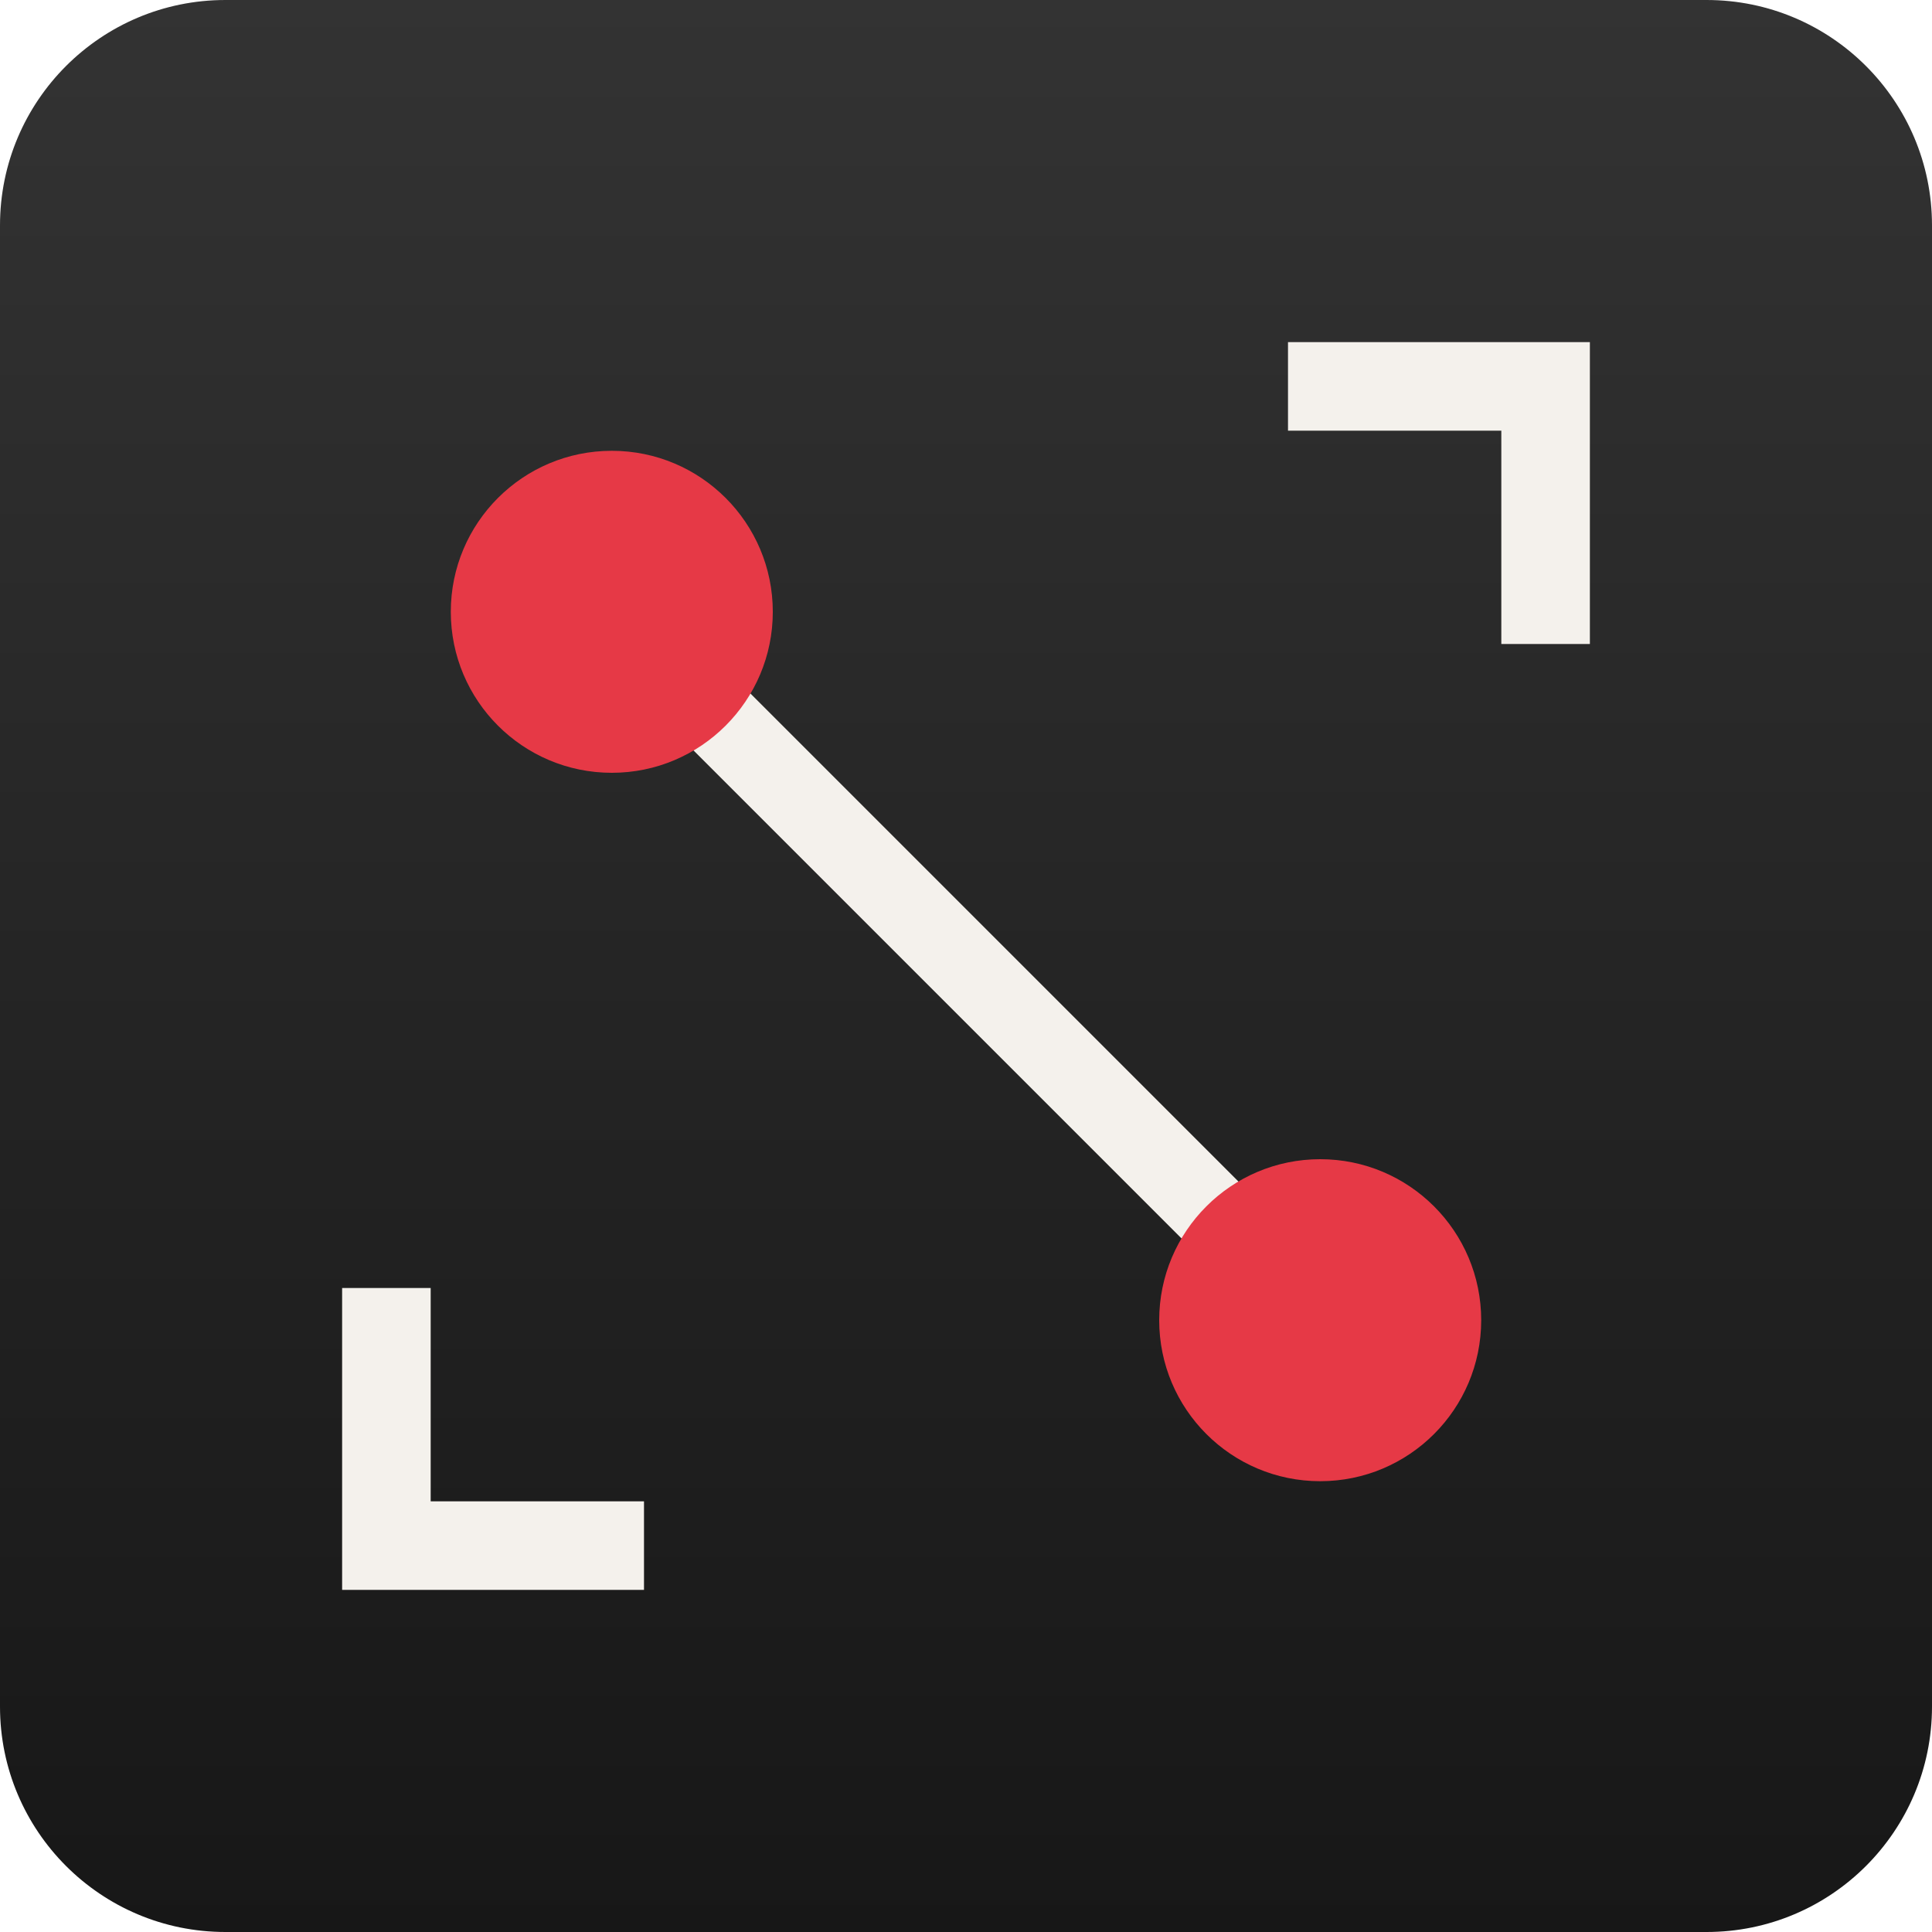
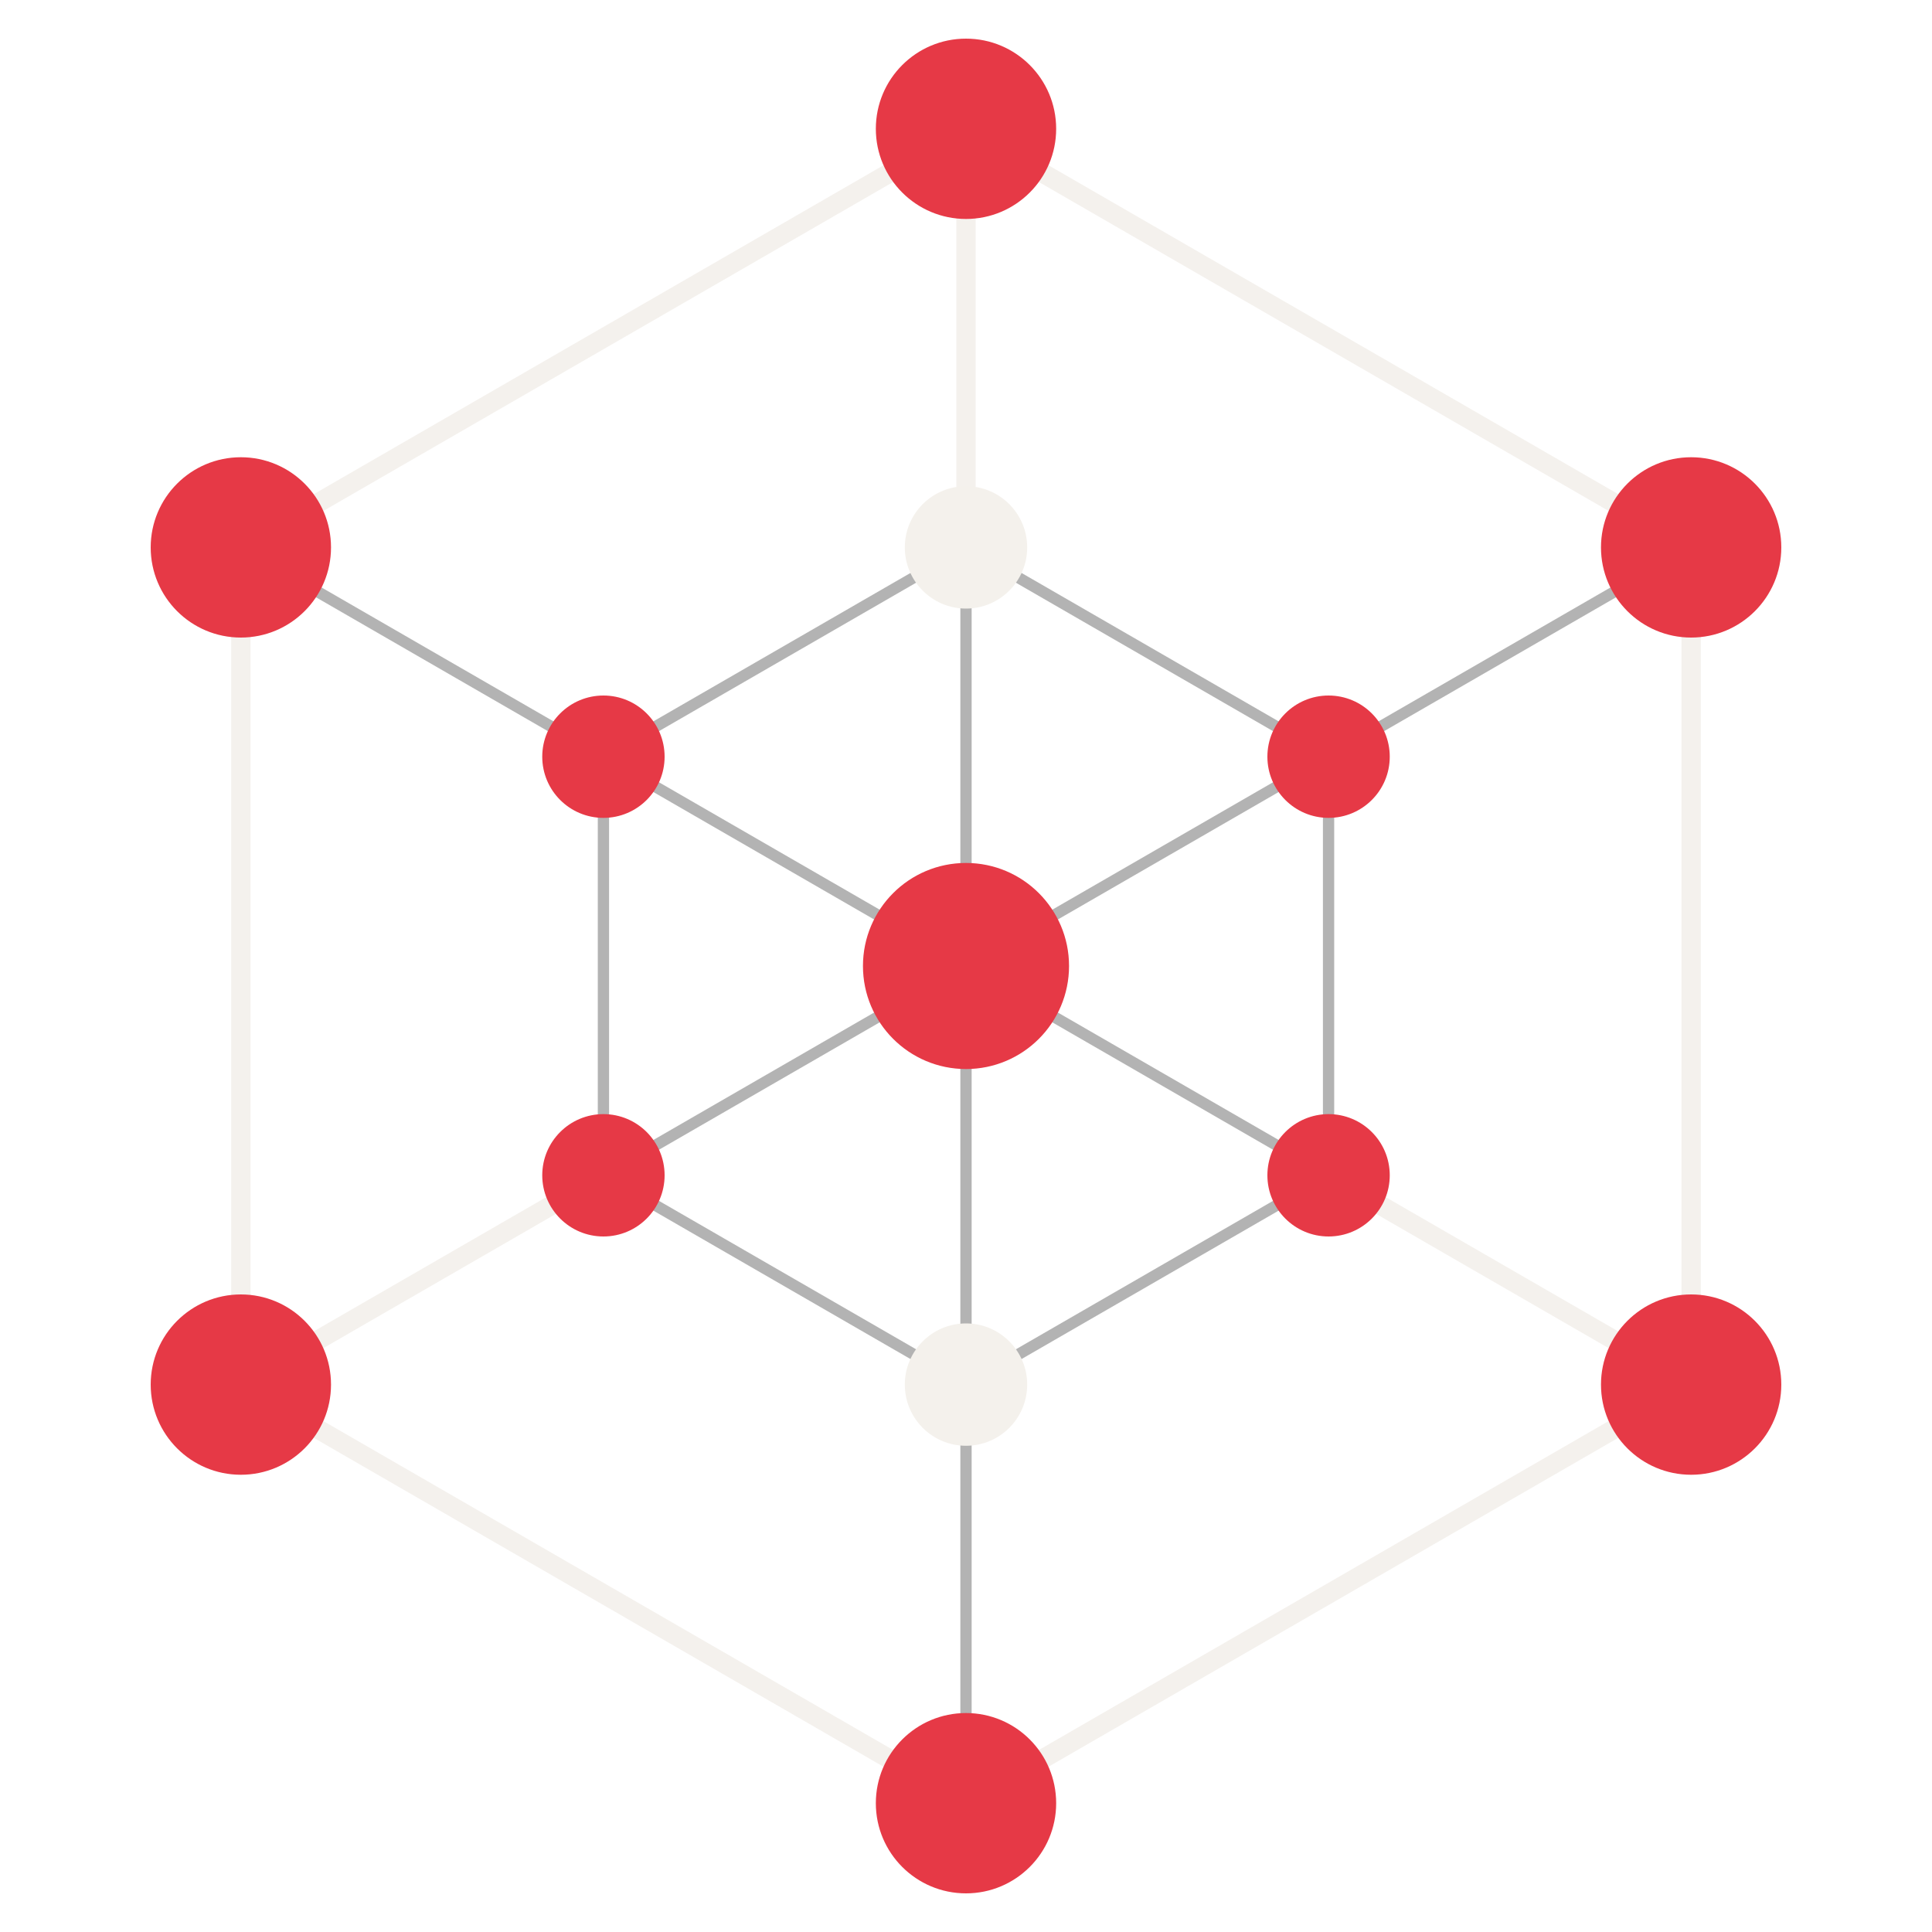
- <svg xmlns="http://www.w3.org/2000/svg" width="512" height="512" viewBox="0 0 120 120">
-   <defs>
-     <linearGradient id="gt" x1="0" y1="0" x2="0" y2="1">
-       <stop offset="0%" stop-color="#333333" />
-       <stop offset="100%" stop-color="#171717" />
-     </linearGradient>
-   </defs>
-   <rect width="120" height="120" rx="14" fill="url(#gt)" />
-   <path d="M38,38 L82,82" stroke="#F4F1EC" stroke-width="5" />
-   <path d="M80,24 L96,24 L96,40" fill="none" stroke="#F4F1EC" stroke-width="5.5" />
-   <path d="M24,80 L24,96 L40,96" fill="none" stroke="#F4F1EC" stroke-width="5.5" />
-   <circle cx="38" cy="38" r="10" fill="#E63946" />
-   <circle cx="82" cy="82" r="10" fill="#E63946" />
+ <svg xmlns="http://www.w3.org/2000/svg" viewBox="0 0 600 600" width="600" height="600">
+   <line x1="300.0" y1="40.0" x2="525.2" y2="170.0" stroke="#F4F1EC" stroke-opacity="0.95" stroke-width="6" stroke-linecap="round" />
+   <line x1="525.2" y1="170.0" x2="525.2" y2="430.0" stroke="#F4F1EC" stroke-opacity="0.95" stroke-width="6" stroke-linecap="round" />
+   <line x1="525.2" y1="430.0" x2="300.0" y2="560.0" stroke="#F4F1EC" stroke-opacity="0.95" stroke-width="6" stroke-linecap="round" />
+   <line x1="300.0" y1="560.0" x2="74.8" y2="430.0" stroke="#F4F1EC" stroke-opacity="0.95" stroke-width="6" stroke-linecap="round" />
+   <line x1="74.8" y1="430.0" x2="74.8" y2="170.0" stroke="#F4F1EC" stroke-opacity="0.95" stroke-width="6" stroke-linecap="round" />
+   <line x1="74.8" y1="170.0" x2="300.0" y2="40.0" stroke="#F4F1EC" stroke-opacity="0.95" stroke-width="6" stroke-linecap="round" />
+   <line x1="300.0" y1="170.0" x2="412.6" y2="235.0" stroke="#8a8a8a" stroke-opacity="0.65" stroke-width="3.5" stroke-linecap="round" />
+   <line x1="412.6" y1="235.0" x2="412.6" y2="365.0" stroke="#8a8a8a" stroke-opacity="0.65" stroke-width="3.5" stroke-linecap="round" />
+   <line x1="412.6" y1="365.0" x2="300.0" y2="430.0" stroke="#8a8a8a" stroke-opacity="0.65" stroke-width="3.5" stroke-linecap="round" />
+   <line x1="300.0" y1="430.0" x2="187.4" y2="365.0" stroke="#8a8a8a" stroke-opacity="0.65" stroke-width="3.5" stroke-linecap="round" />
+   <line x1="187.4" y1="365.0" x2="187.4" y2="235.0" stroke="#8a8a8a" stroke-opacity="0.65" stroke-width="3.5" stroke-linecap="round" />
+   <line x1="187.4" y1="235.0" x2="300.0" y2="170.0" stroke="#8a8a8a" stroke-opacity="0.65" stroke-width="3.5" stroke-linecap="round" />
+   <line x1="300.0" y1="40.0" x2="300.0" y2="170.0" stroke="#F4F1EC" stroke-opacity="0.95" stroke-width="6" stroke-linecap="round" />
+   <line x1="525.2" y1="170.0" x2="412.6" y2="235.0" stroke="#8a8a8a" stroke-opacity="0.65" stroke-width="3.5" stroke-linecap="round" />
+   <line x1="525.2" y1="430.0" x2="412.6" y2="365.0" stroke="#F4F1EC" stroke-opacity="0.95" stroke-width="6" stroke-linecap="round" />
+   <line x1="300.0" y1="560.0" x2="300.0" y2="430.0" stroke="#8a8a8a" stroke-opacity="0.65" stroke-width="3.5" stroke-linecap="round" />
+   <line x1="74.8" y1="430.0" x2="187.4" y2="365.0" stroke="#F4F1EC" stroke-opacity="0.95" stroke-width="6" stroke-linecap="round" />
+   <line x1="74.8" y1="170.0" x2="187.4" y2="235.0" stroke="#8a8a8a" stroke-opacity="0.65" stroke-width="3.5" stroke-linecap="round" />
+   <line x1="300.0" y1="170.0" x2="300.0" y2="300.0" stroke="#8a8a8a" stroke-opacity="0.65" stroke-width="3.5" stroke-linecap="round" />
+   <line x1="412.6" y1="235.0" x2="300.0" y2="300.0" stroke="#8a8a8a" stroke-opacity="0.65" stroke-width="3.5" stroke-linecap="round" />
+   <line x1="412.6" y1="365.0" x2="300.0" y2="300.0" stroke="#8a8a8a" stroke-opacity="0.65" stroke-width="3.5" stroke-linecap="round" />
+   <line x1="300.0" y1="430.0" x2="300.0" y2="300.0" stroke="#8a8a8a" stroke-opacity="0.65" stroke-width="3.5" stroke-linecap="round" />
+   <line x1="187.4" y1="365.0" x2="300.0" y2="300.0" stroke="#8a8a8a" stroke-opacity="0.65" stroke-width="3.5" stroke-linecap="round" />
+   <line x1="187.4" y1="235.0" x2="300.0" y2="300.0" stroke="#8a8a8a" stroke-opacity="0.65" stroke-width="3.5" stroke-linecap="round" />
+   <circle cx="300.0" cy="40.0" r="28" fill="#E63946" />
+   <circle cx="525.2" cy="170.0" r="28" fill="#E63946" />
+   <circle cx="525.2" cy="430.0" r="28" fill="#E63946" />
+   <circle cx="300.0" cy="560.0" r="28" fill="#E63946" />
+   <circle cx="74.8" cy="430.0" r="28" fill="#E63946" />
+   <circle cx="74.8" cy="170.0" r="28" fill="#E63946" />
+   <circle cx="300.0" cy="170.0" r="19" fill="#F4F1EC" />
+   <circle cx="412.6" cy="235.0" r="19" fill="#E63946" />
+   <circle cx="412.6" cy="365.0" r="19" fill="#E63946" />
+   <circle cx="300.0" cy="430.0" r="19" fill="#F4F1EC" />
+   <circle cx="187.4" cy="365.0" r="19" fill="#E63946" />
+   <circle cx="187.4" cy="235.0" r="19" fill="#E63946" />
+   <circle cx="300" cy="300" r="32" fill="#E63946" />
</svg>
